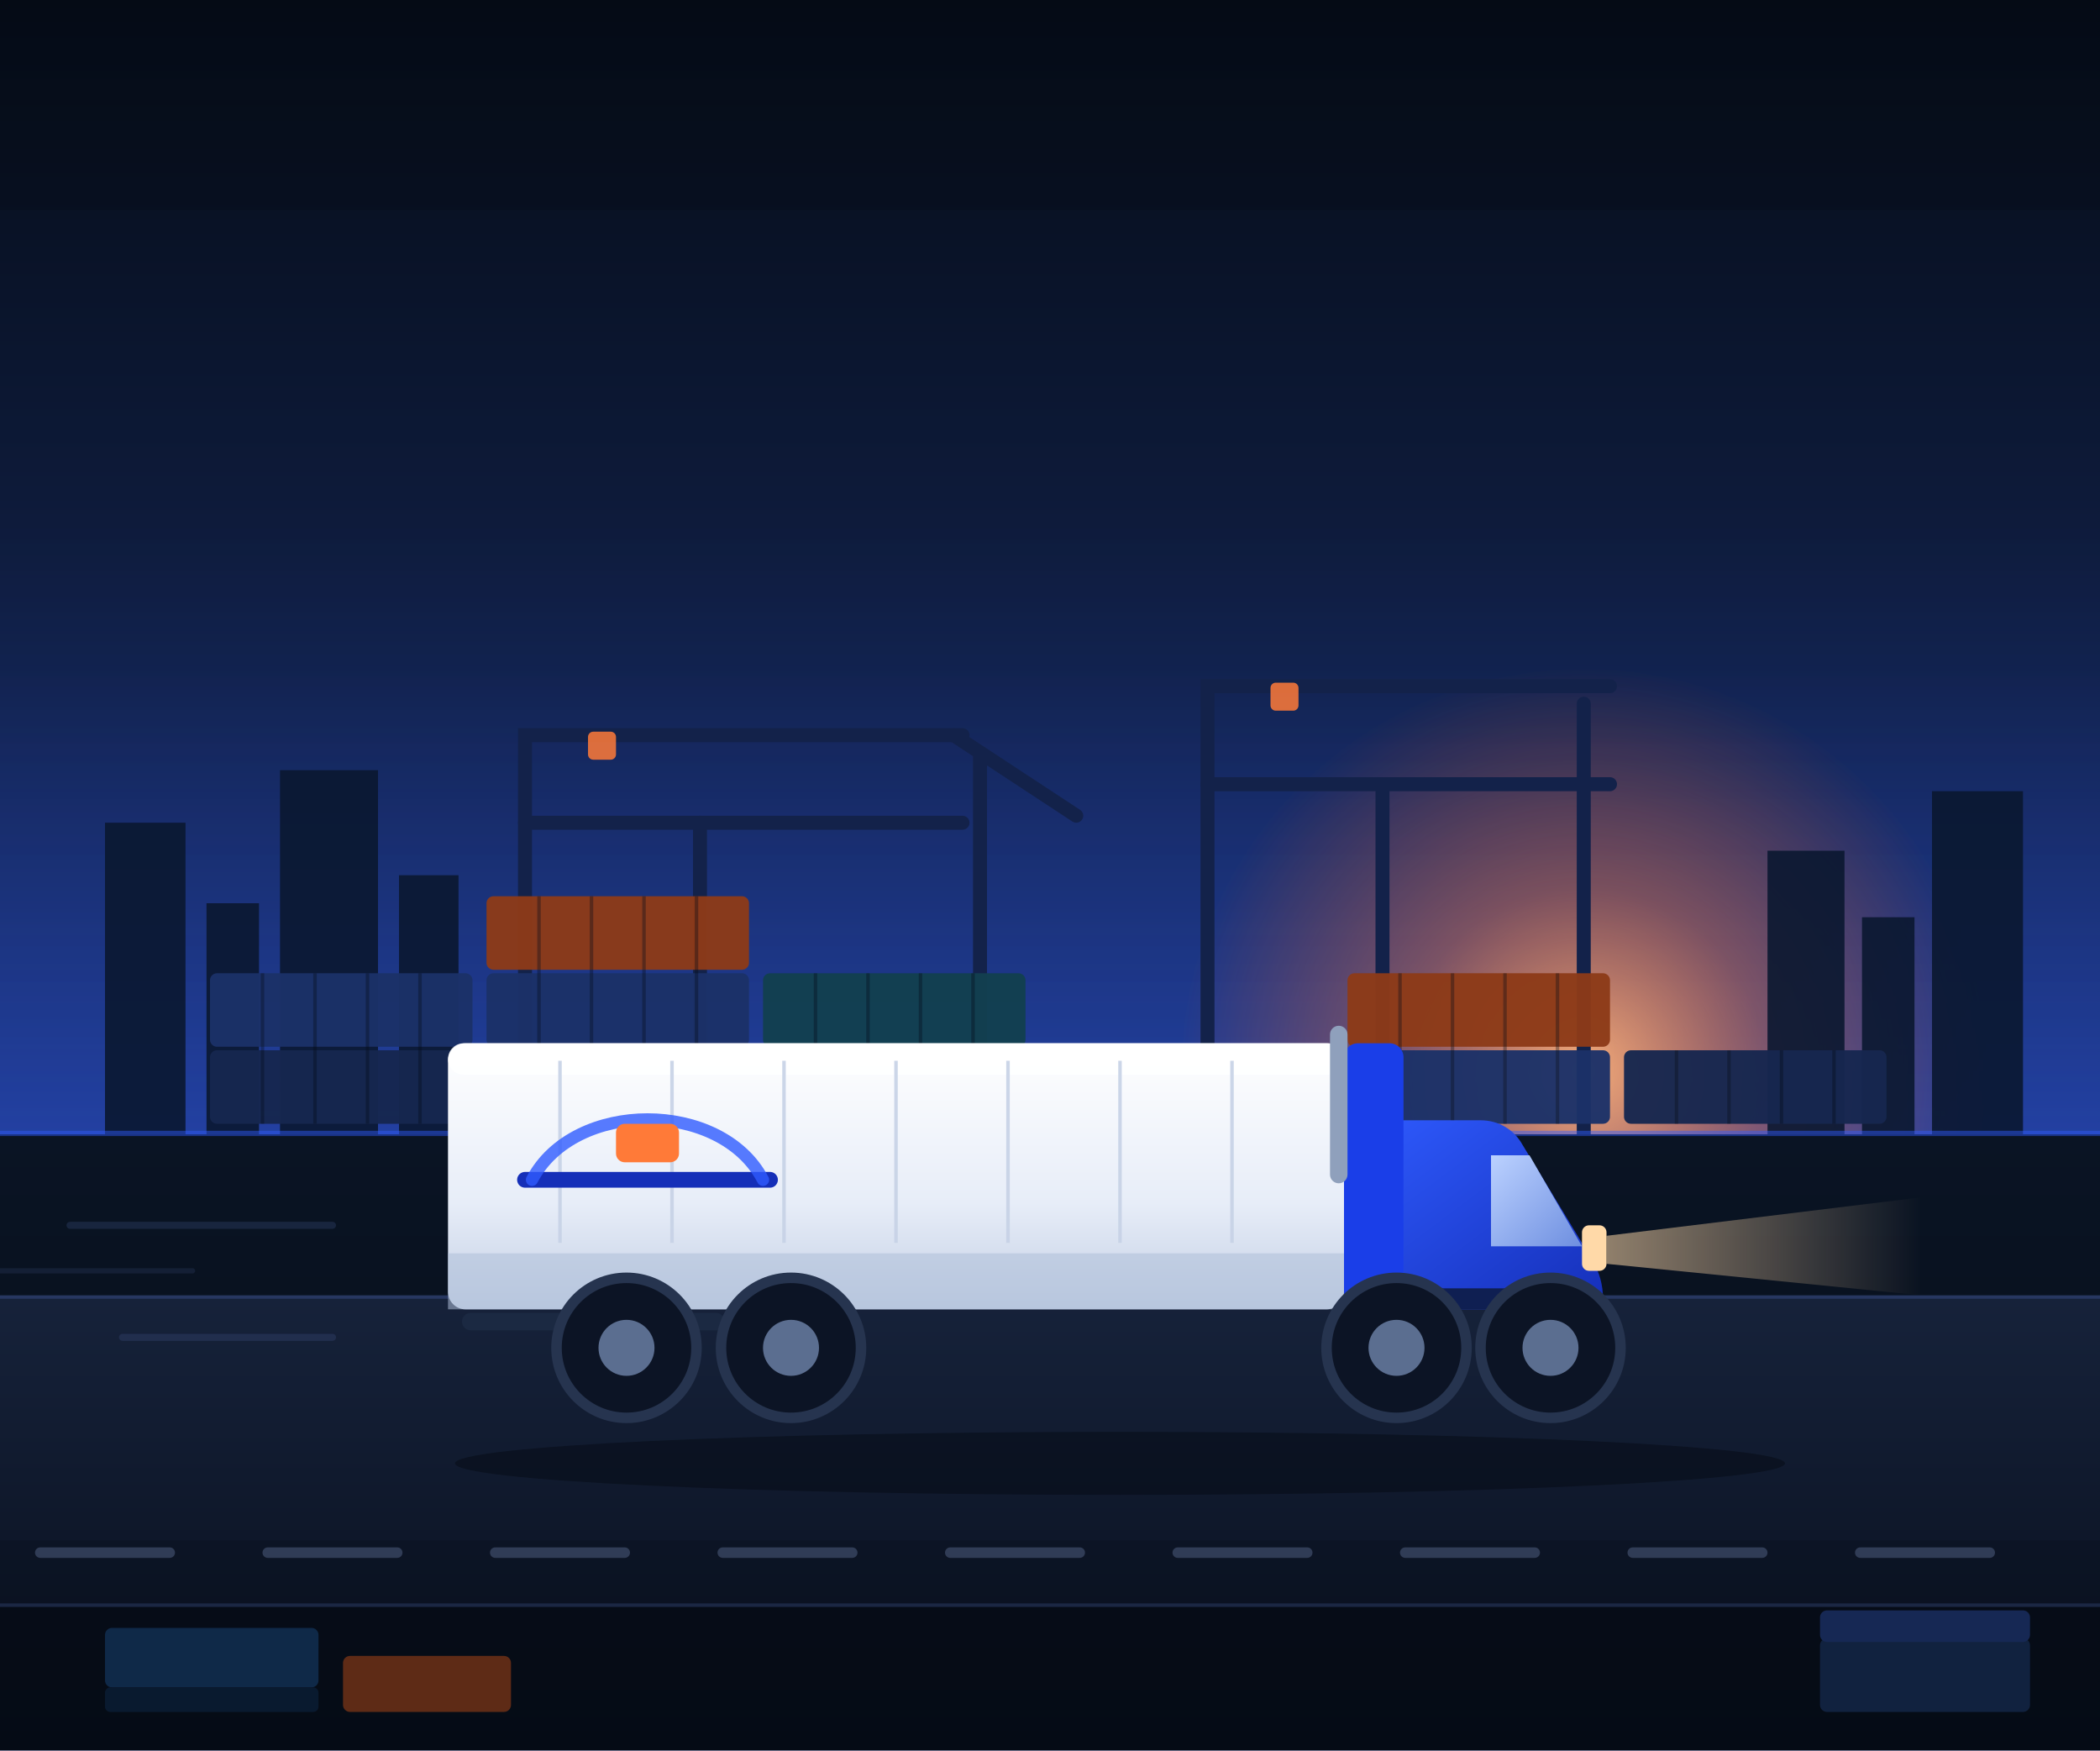
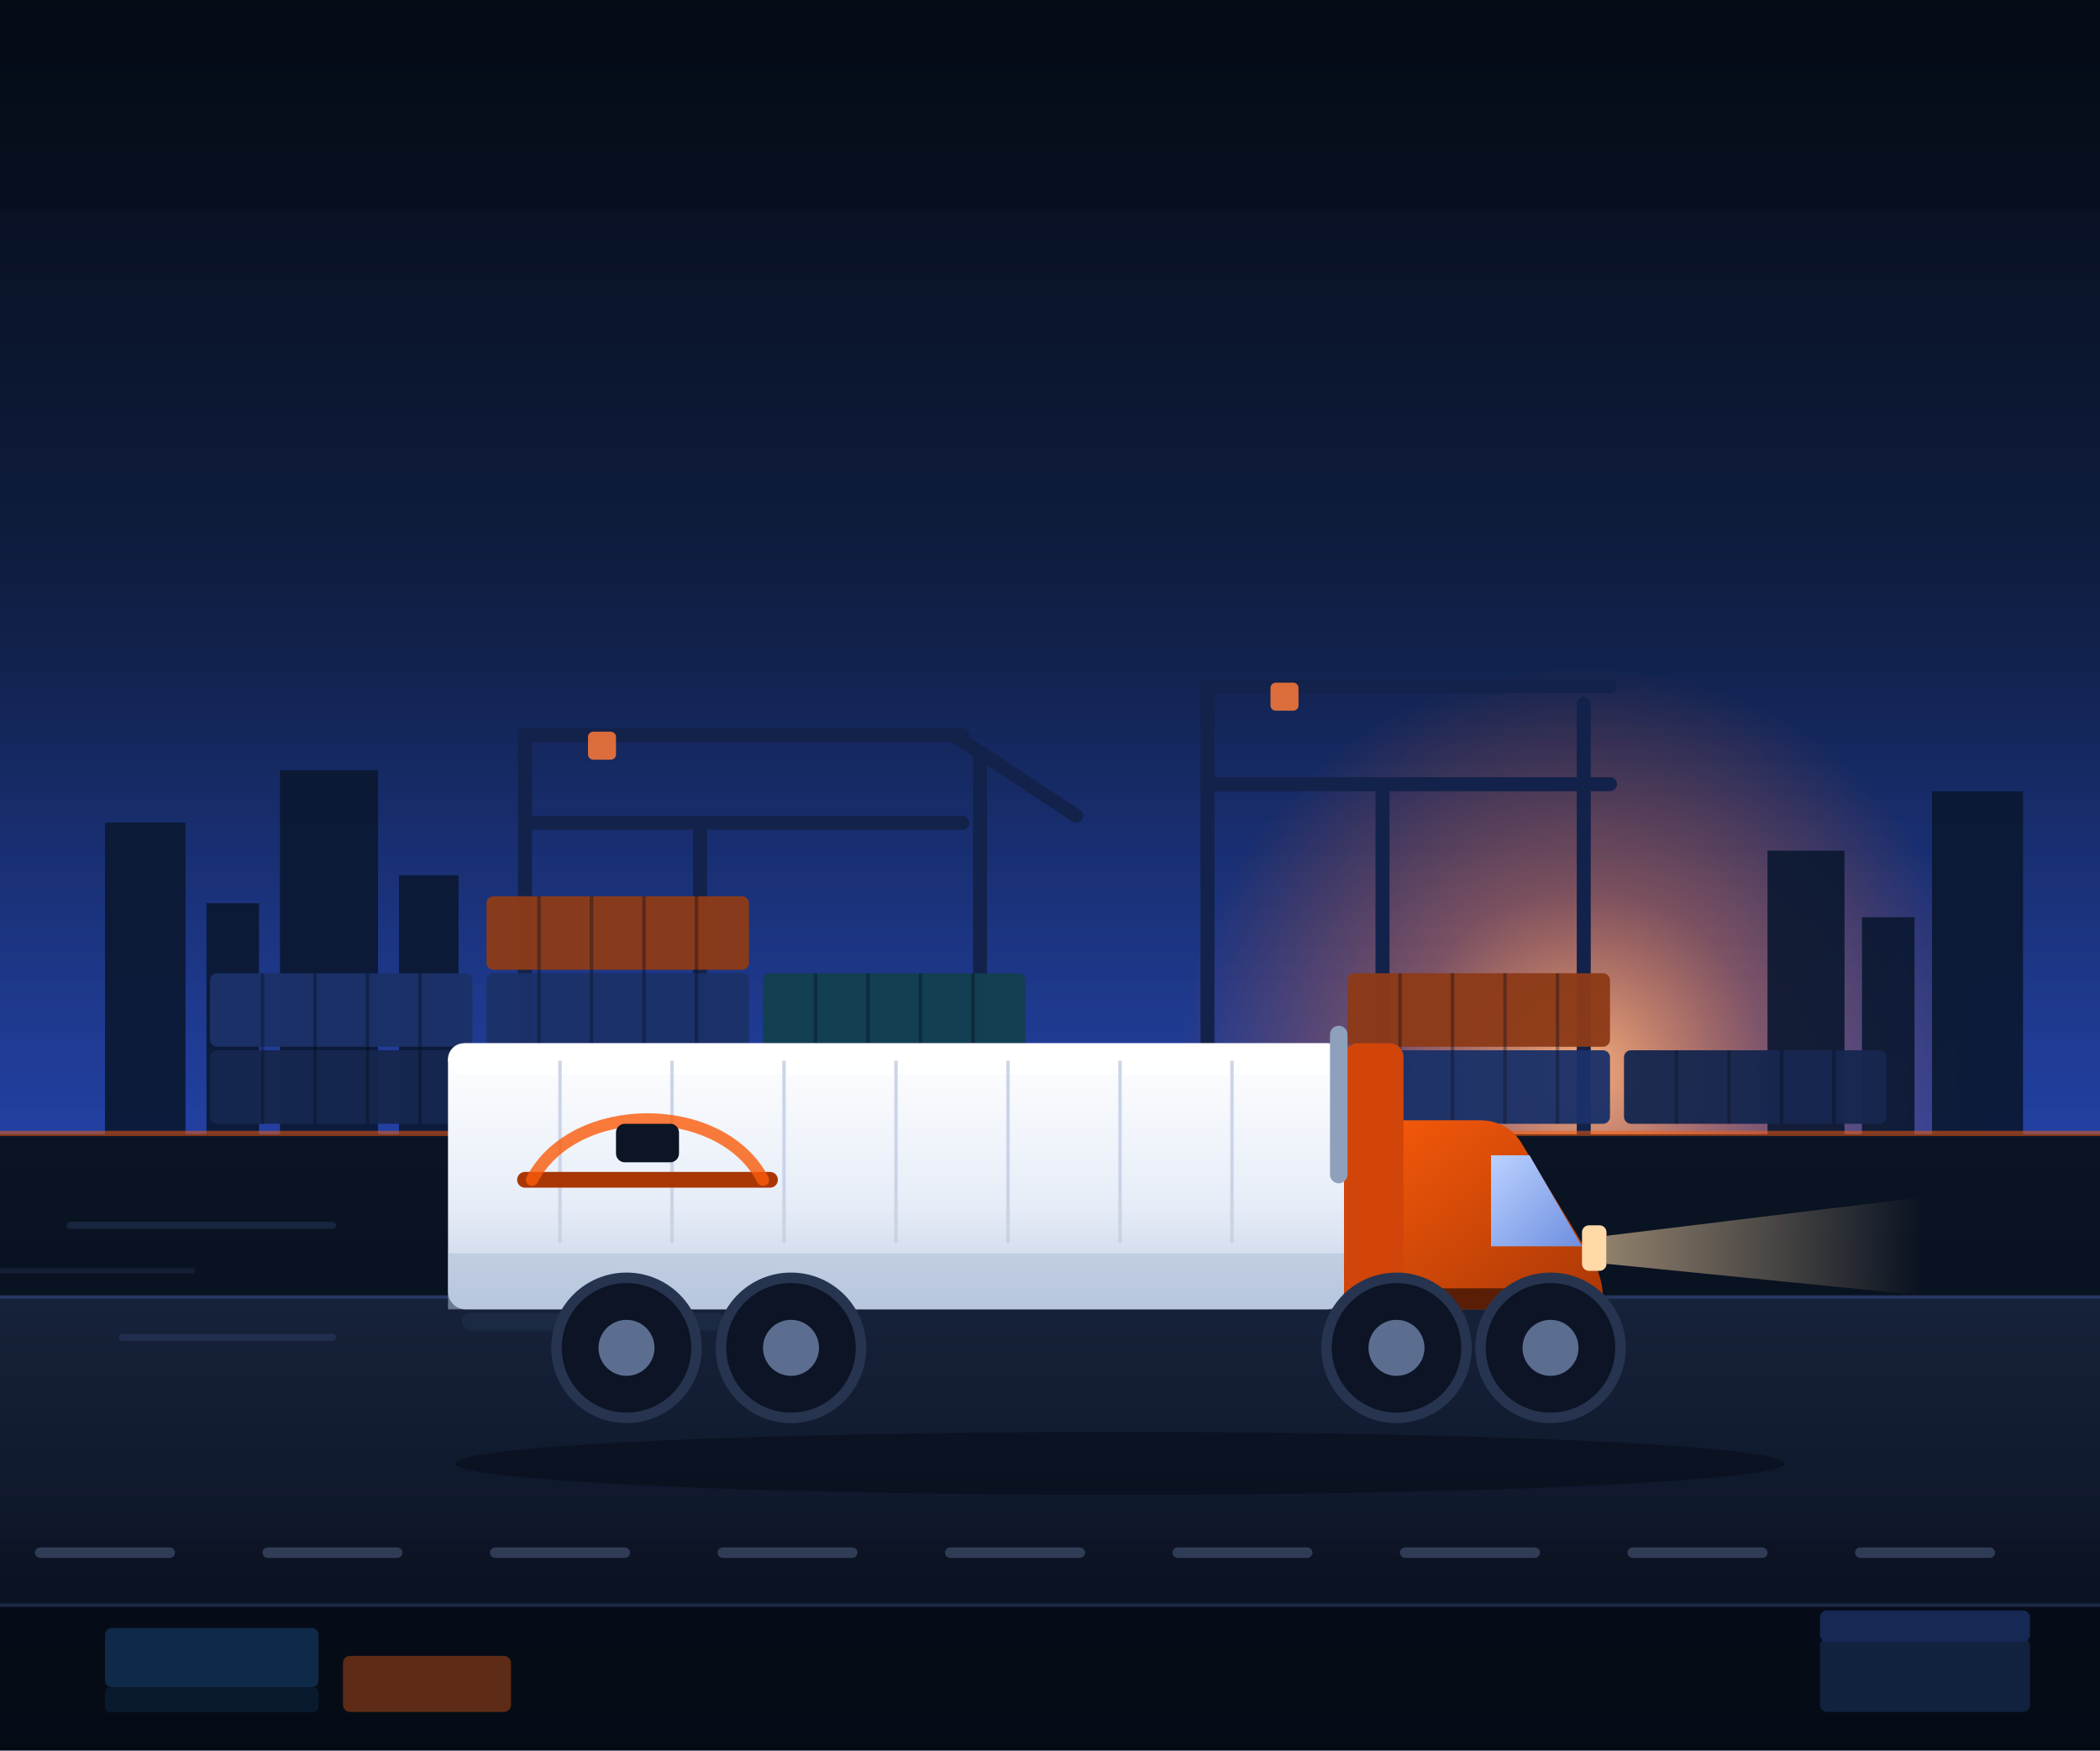
<svg xmlns="http://www.w3.org/2000/svg" viewBox="0 0 1200 1000" width="1200" height="1000" role="img" aria-label="Illustration of a FreightBridge semi-truck on a highway at dusk with a container yard and gantry cranes behind it">
  <defs>
    <linearGradient id="sky" x1="0" y1="0" x2="0" y2="1">
      <stop offset="0%" stop-color="#050B15" />
      <stop offset="38%" stop-color="#101F45" />
      <stop offset="72%" stop-color="#23409B" />
      <stop offset="100%" stop-color="#5B4CB8" />
    </linearGradient>
    <radialGradient id="sun" cx="0.5" cy="0.5" r="0.5">
      <stop offset="0%" stop-color="#FFB37A" stop-opacity="0.95" />
      <stop offset="45%" stop-color="#FF7A38" stop-opacity="0.42" />
      <stop offset="100%" stop-color="#FF5C0A" stop-opacity="0" />
    </radialGradient>
    <linearGradient id="ground" x1="0" y1="0" x2="0" y2="1">
      <stop offset="0%" stop-color="#0A1424" />
      <stop offset="100%" stop-color="#050B15" />
    </linearGradient>
    <linearGradient id="road" x1="0" y1="0" x2="0" y2="1">
      <stop offset="0%" stop-color="#16223A" />
      <stop offset="100%" stop-color="#0C1425" />
    </linearGradient>
    <linearGradient id="trailer" x1="0" y1="0" x2="0" y2="1">
      <stop offset="0%" stop-color="#FFFFFF" />
      <stop offset="60%" stop-color="#E7EDF8" />
      <stop offset="100%" stop-color="#C3CFE4" />
    </linearGradient>
    <linearGradient id="cab" x1="0" y1="0" x2="1" y2="1">
-       <stop offset="0%" stop-color="#2F5BFF" />
-       <stop offset="100%" stop-color="#152FB8" />
+       <stop offset="0%" stop-color="#FA5B0A" />
+       <stop offset="100%" stop-color="#A93706" />
    </linearGradient>
    <linearGradient id="glass" x1="0" y1="0" x2="1" y2="1">
      <stop offset="0%" stop-color="#BBD1FF" />
      <stop offset="100%" stop-color="#6E8FE0" />
    </linearGradient>
    <linearGradient id="beam" x1="0" y1="0" x2="1" y2="0">
      <stop offset="0%" stop-color="#FFD9A8" stop-opacity="0.55" />
      <stop offset="100%" stop-color="#FFD9A8" stop-opacity="0" />
    </linearGradient>
    <linearGradient id="haze" x1="0" y1="0" x2="0" y2="1">
      <stop offset="0%" stop-color="#2F5BFF" stop-opacity="0" />
      <stop offset="100%" stop-color="#2F5BFF" stop-opacity="0.22" />
    </linearGradient>
  </defs>
  <rect width="1200" height="1000" fill="url(#sky)" />
  <rect y="300" width="1200" height="360" fill="url(#haze)" />
  <circle cx="905" cy="612" r="230" fill="url(#sun)" />
  <g fill="#0A1730" opacity="0.9">
    <rect x="60" y="470" width="46" height="180" />
    <rect x="118" y="516" width="30" height="134" />
    <rect x="160" y="440" width="56" height="210" />
    <rect x="228" y="500" width="34" height="150" />
    <rect x="1010" y="486" width="44" height="164" />
    <rect x="1064" y="524" width="30" height="126" />
    <rect x="1104" y="452" width="52" height="198" />
  </g>
  <g stroke="#13224A" stroke-width="8" fill="none" stroke-linecap="round">
    <path d="M300 650V420h250" />
    <path d="M300 470h250" />
    <path d="M400 650V470" />
    <path d="M545 420l70 46" />
    <path d="M560 650V430" />
    <path d="M690 650V392h230" />
    <path d="M690 448h230" />
    <path d="M790 650V448" />
    <path d="M905 650V402" />
  </g>
  <g fill="#FF7A38" opacity="0.85">
    <rect x="336" y="418" width="16" height="16" rx="3" />
    <rect x="726" y="390" width="16" height="16" rx="3" />
  </g>
  <g opacity="0.96">
    <rect x="120" y="556" width="150" height="42" rx="4" fill="#1B3168" />
    <rect x="120" y="600" width="150" height="42" rx="4" fill="#16274F" />
    <rect x="278" y="512" width="150" height="42" rx="4" fill="#8C3A18" />
    <rect x="278" y="556" width="150" height="42" rx="4" fill="#1B3168" />
    <rect x="278" y="600" width="150" height="42" rx="4" fill="#12325C" />
    <rect x="436" y="556" width="150" height="42" rx="4" fill="#123F4F" />
    <rect x="436" y="600" width="150" height="42" rx="4" fill="#16274F" />
    <rect x="770" y="556" width="150" height="42" rx="4" fill="#8C3A18" />
    <rect x="770" y="600" width="150" height="42" rx="4" fill="#1B3168" />
    <rect x="928" y="600" width="150" height="42" rx="4" fill="#16274F" />
    <g stroke="#050B15" stroke-opacity="0.35" stroke-width="2">
      <path d="M150 556v86M180 556v86M210 556v86M240 556v86" />
      <path d="M308 512v130M338 512v130M368 512v130M398 512v130" />
      <path d="M466 556v86M496 556v86M526 556v86M556 556v86" />
      <path d="M800 556v86M830 556v86M860 556v86M890 556v86" />
      <path d="M958 600v42M988 600v42M1018 600v42M1048 600v42" />
    </g>
  </g>
  <rect y="648" width="1200" height="352" fill="url(#ground)" />
-   <rect y="646" width="1200" height="3" fill="#2F5BFF" opacity="0.45" />
+   <rect y="646" width="1200" height="3" fill="#FA5B0A" opacity="0.5" />
  <rect y="742" width="1200" height="176" fill="url(#road)" />
  <rect y="740" width="1200" height="2" fill="#33477A" opacity="0.7" />
  <rect y="916" width="1200" height="2" fill="#33477A" opacity="0.5" />
  <g fill="#8FA6D6" opacity="0.35">
    <rect x="20" y="884" width="80" height="6" rx="3" />
    <rect x="150" y="884" width="80" height="6" rx="3" />
    <rect x="280" y="884" width="80" height="6" rx="3" />
    <rect x="410" y="884" width="80" height="6" rx="3" />
    <rect x="540" y="884" width="80" height="6" rx="3" />
    <rect x="670" y="884" width="80" height="6" rx="3" />
    <rect x="800" y="884" width="80" height="6" rx="3" />
    <rect x="930" y="884" width="80" height="6" rx="3" />
    <rect x="1060" y="884" width="80" height="6" rx="3" />
  </g>
  <g stroke="#7EA0FF" stroke-linecap="round" opacity="0.5">
    <path d="M40 700h150" stroke-width="4" opacity="0.25" />
    <path d="M0 726h110" stroke-width="3" opacity="0.18" />
    <path d="M70 764h120" stroke-width="4" opacity="0.22" />
  </g>
  <g>
    <ellipse cx="640" cy="836" rx="380" ry="18" fill="#050B15" opacity="0.55" />
    <rect x="256" y="596" width="512" height="152" rx="10" fill="url(#trailer)" />
    <rect x="256" y="596" width="512" height="18" rx="9" fill="#FFFFFF" opacity="0.85" />
    <rect x="256" y="716" width="512" height="32" fill="#AFBFD9" opacity="0.55" />
    <g stroke="#C6D2E6" stroke-width="2" opacity="0.9">
      <path d="M320 606v104M384 606v104M448 606v104M512 606v104M576 606v104M640 606v104M704 606v104" />
    </g>
    <g transform="translate(300 640)">
-       <path d="M0 34h140" stroke="#152FB8" stroke-width="9" stroke-linecap="round" />
-       <path d="M4 34C28-12 112-12 136 34" stroke="#2F5BFF" stroke-width="7" fill="none" stroke-linecap="round" opacity="0.8" />
-       <rect x="52" y="2" width="36" height="22" rx="5" fill="#FF7A38" />
+       <path d="M0 34h140" stroke="#A93706" stroke-width="9" stroke-linecap="round" />
+       <path d="M4 34C28-12 112-12 136 34" stroke="#FA5B0A" stroke-width="7" fill="none" stroke-linecap="round" opacity="0.8" />
+       <rect x="52" y="2" width="36" height="22" rx="5" fill="#0B1524" />
    </g>
    <rect x="264" y="750" width="150" height="10" rx="5" fill="#1B2942" />
    <path d="M772 640h74c10 0 19 5 24 14l40 66c4 7 6 14 6 22v6h-144z" fill="url(#cab)" />
-     <rect x="768" y="596" width="34" height="152" rx="8" fill="#1A3EE8" />
+     <rect x="768" y="596" width="34" height="152" rx="8" fill="#D1450A" />
    <path d="M852 660h22l30 52h-52z" fill="url(#glass)" />
-     <rect x="806" y="736" width="110" height="12" rx="6" fill="#0F1F52" />
+     <rect x="806" y="736" width="110" height="12" rx="6" fill="#5A1E06" />
    <rect x="904" y="700" width="14" height="26" rx="4" fill="#FFD9A8" />
    <path d="M918 706l180 -22v56l-180 -18z" fill="url(#beam)" />
    <rect x="760" y="586" width="10" height="90" rx="5" fill="#8FA0BC" />
    <g>
      <circle cx="358" cy="770" r="40" fill="#0C1425" />
      <circle cx="358" cy="770" r="40" fill="none" stroke="#26344F" stroke-width="6" />
      <circle cx="358" cy="770" r="16" fill="#5B6E90" />
      <circle cx="452" cy="770" r="40" fill="#0C1425" />
      <circle cx="452" cy="770" r="40" fill="none" stroke="#26344F" stroke-width="6" />
      <circle cx="452" cy="770" r="16" fill="#5B6E90" />
      <circle cx="798" cy="770" r="40" fill="#0C1425" />
      <circle cx="798" cy="770" r="40" fill="none" stroke="#26344F" stroke-width="6" />
      <circle cx="798" cy="770" r="16" fill="#5B6E90" />
      <circle cx="886" cy="770" r="40" fill="#0C1425" />
      <circle cx="886" cy="770" r="40" fill="none" stroke="#26344F" stroke-width="6" />
      <circle cx="886" cy="770" r="16" fill="#5B6E90" />
    </g>
  </g>
  <g opacity="0.95">
    <rect x="60" y="930" width="122" height="34" rx="4" fill="#123258" />
    <rect x="60" y="964" width="122" height="14" rx="3" fill="#0B1E38" />
    <rect x="196" y="946" width="96" height="32" rx="4" fill="#7A3416" />
    <rect x="1040" y="936" width="120" height="42" rx="4" fill="#15294D" />
    <rect x="1040" y="920" width="120" height="18" rx="4" fill="#1B3168" />
  </g>
  <rect width="1200" height="1000" fill="none" />
  <rect width="1200" height="120" fill="#050B15" opacity="0.3" />
  <rect y="880" width="1200" height="120" fill="#050B15" opacity="0.2" />
</svg>
